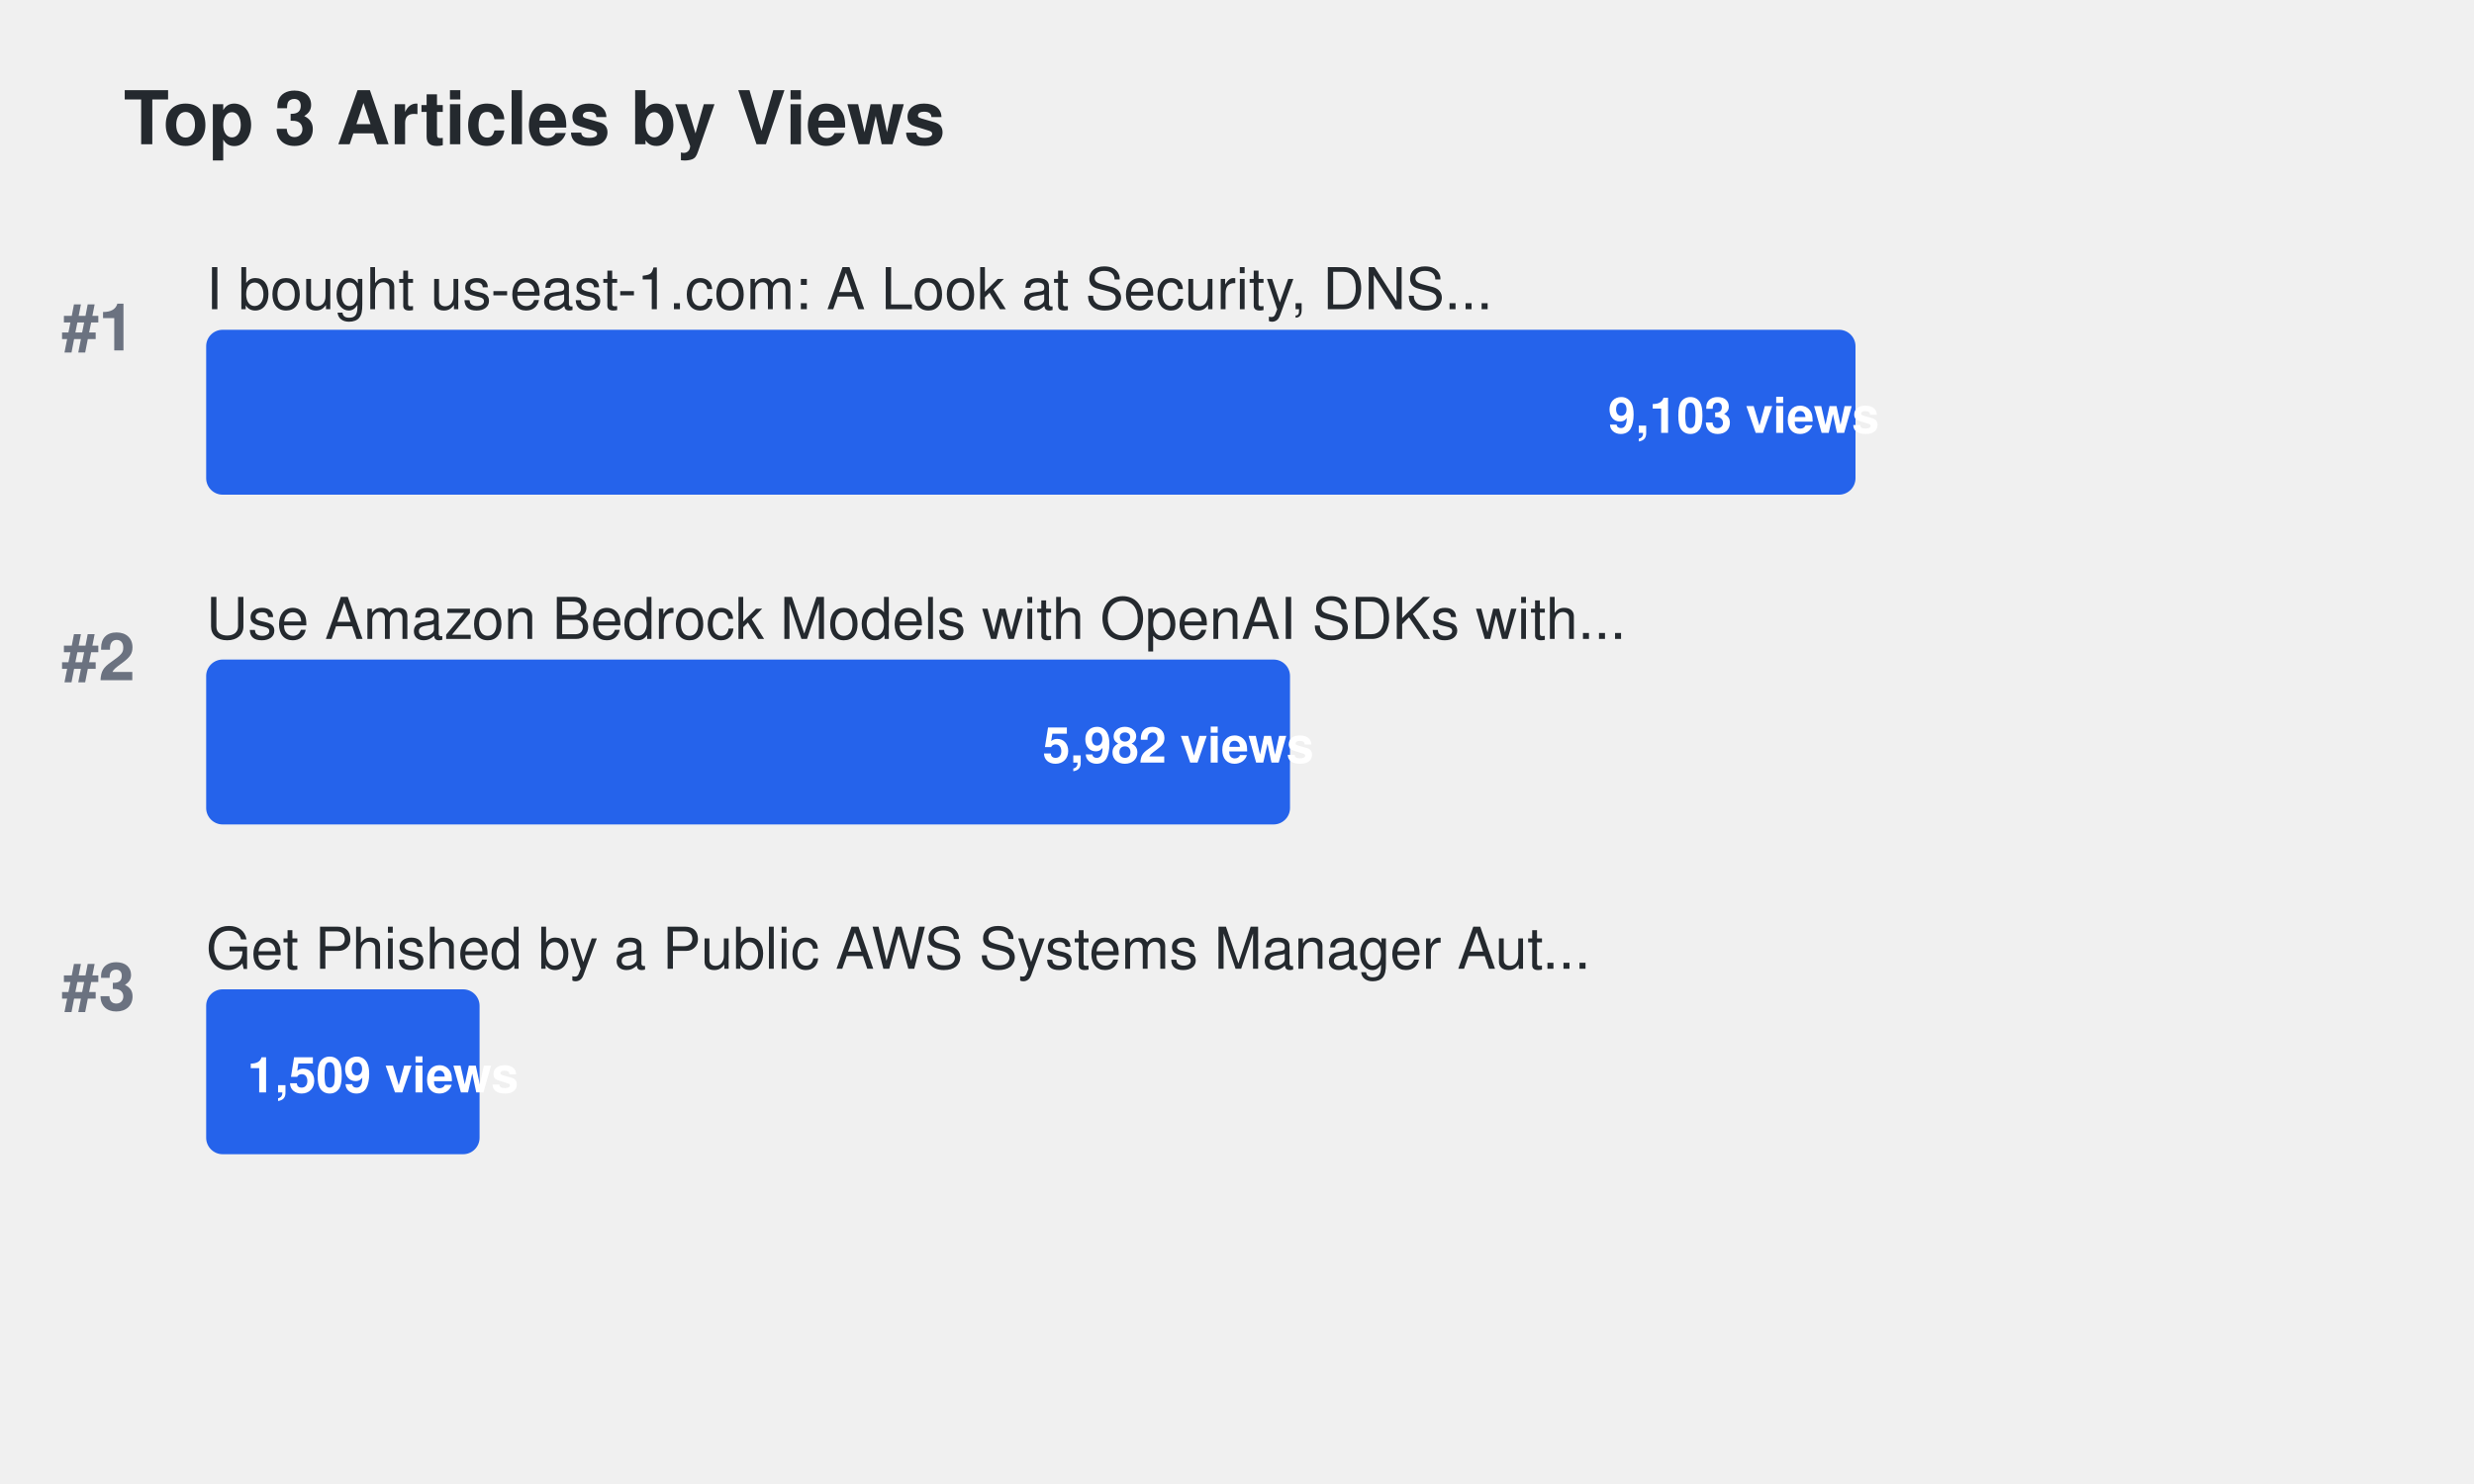
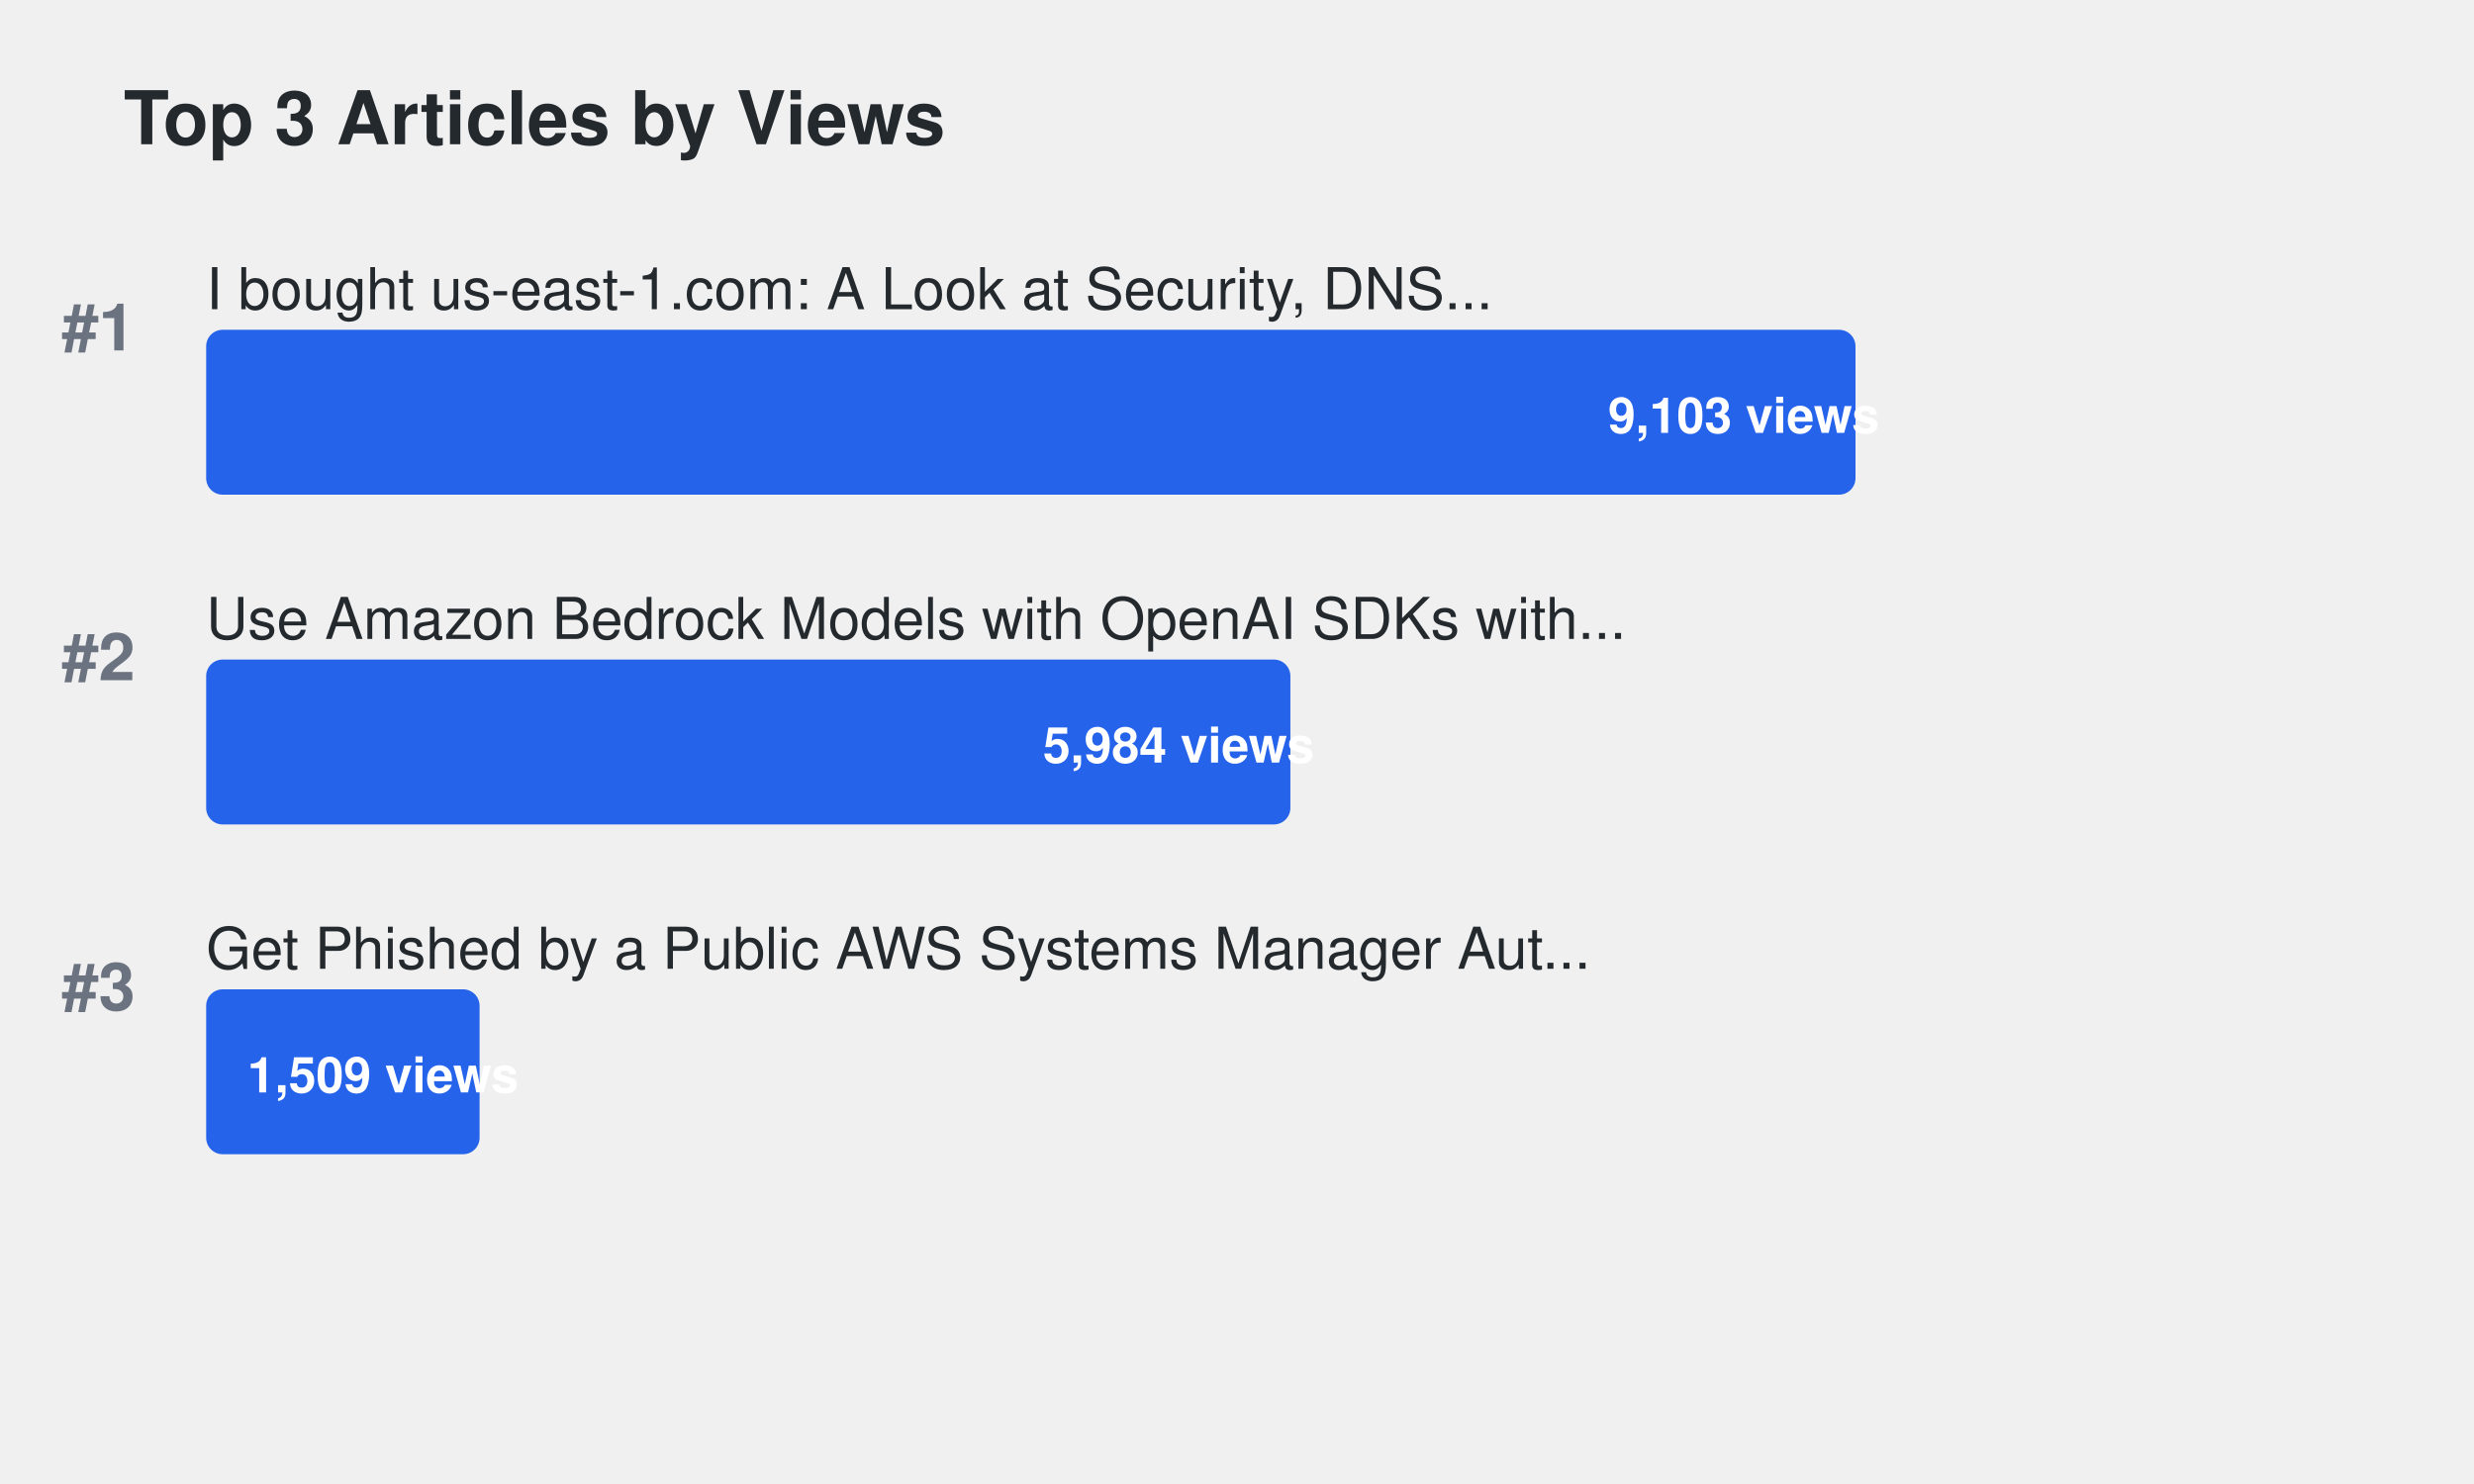
<svg xmlns="http://www.w3.org/2000/svg" width="600" height="360">
  <defs>
    <style>
.title { font-family: -apple-system, BlinkMacSystemFont, "Segoe UI", Helvetica, Arial, sans-serif; font-size: 18px; font-weight: 600; fill: #24292e; }
.article-title { font-family: -apple-system, BlinkMacSystemFont, "Segoe UI", Helvetica, Arial, sans-serif; font-size: 14px; font-weight: 500; fill: #24292e; }
.metric-value { font-family: -apple-system, BlinkMacSystemFont, "Segoe UI", Helvetica, Arial, sans-serif; font-size: 12px; font-weight: 600; fill: #ffffff; }
.rank { font-family: -apple-system, BlinkMacSystemFont, "Segoe UI", Helvetica, Arial, sans-serif; font-size: 16px; font-weight: 700; fill: #6b7280; }
.bar { rx: 4; ry: 4; }
.bar:hover { opacity: 0.8; cursor: pointer; }
a { text-decoration: none; }
a:hover .article-title { fill: #0969da; text-decoration: underline; }
a:hover .bar { opacity: 0.9; }
</style>
  </defs>
  <text x="30" y="35" class="title">Top 3 Articles by Views</text>
  <text x="15" y="85" class="rank">#1</text>
  <a href="https://dev.to/aws-builders/i-bought-us-east-1com-a-look-at-security-dns-traffic-and-protecting-aws-users-15ng" target="_blank">
    <text x="50" y="75" class="article-title">I bought us-east-1.com: A Look at Security, DNS...</text>
    <rect x="50" y="80" width="400.0" height="40" fill="#2563eb" class="bar">
</rect>
    <text x="390.0" y="105" class="metric-value" fill="#ffffff">9,103 views</text>
  </a>
  <text x="15" y="165" class="rank">#2</text>
  <a href="https://dev.to/aws-builders/use-amazon-bedrock-models-via-an-openai-api-compatible-serverless-endpoint-now-without-fixed-cost-5hf5" target="_blank">
    <text x="50" y="155" class="article-title">Use Amazon Bedrock Models with OpenAI SDKs with...</text>
-     <rect x="50" y="160" width="262.858" height="40" fill="#2563eb" class="bar">
+     <rect x="50" y="160" width="262.946" height="40" fill="#2563eb" class="bar">
</rect>
-     <text x="252.858" y="185" class="metric-value" fill="#ffffff">5,982 views</text>
+     <text x="252.946" y="185" class="metric-value" fill="#ffffff">5,984 views</text>
  </a>
  <text x="15" y="245" class="rank">#3</text>
  <a href="https://dev.to/aws-builders/get-phished-by-a-public-aws-systems-manager-automation-document-2die" target="_blank">
    <text x="50" y="235" class="article-title">Get Phished by a Public AWS Systems Manager Aut...</text>
    <rect x="50" y="240" width="66.308" height="40" fill="#2563eb" class="bar">
</rect>
    <text x="60" y="265" class="metric-value" fill="#24292e">1,509 views</text>
  </a>
</svg>
